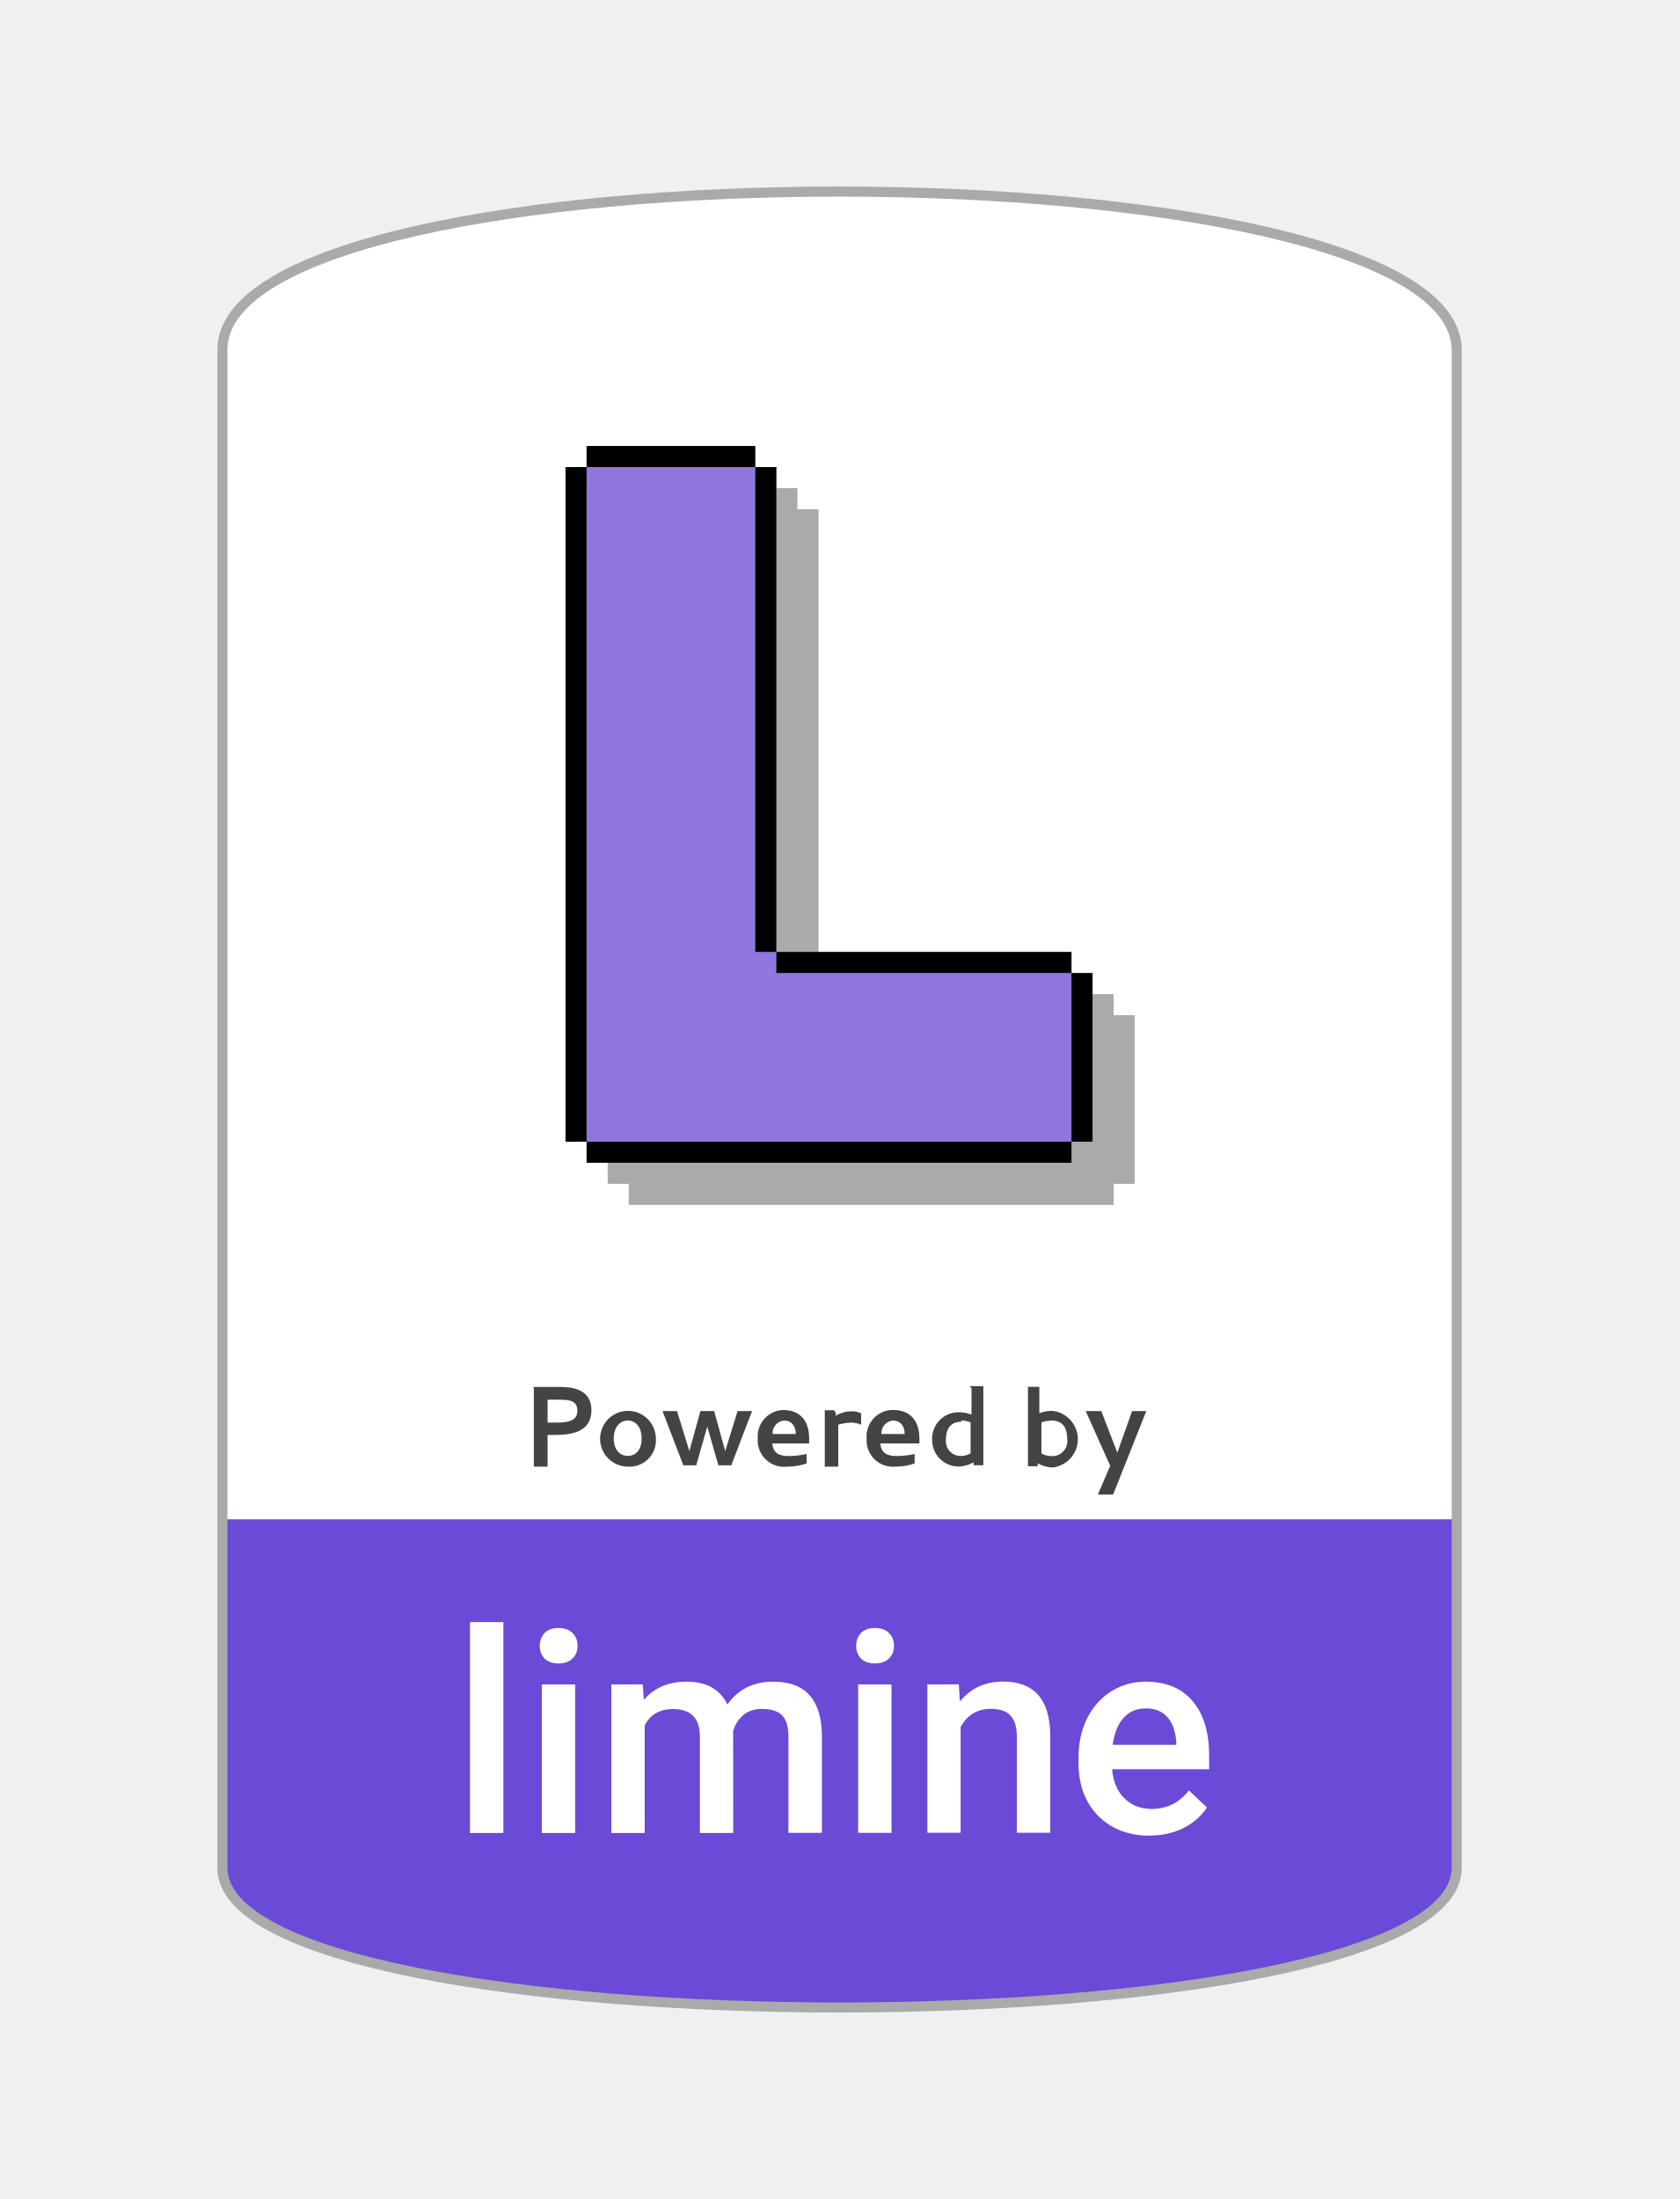
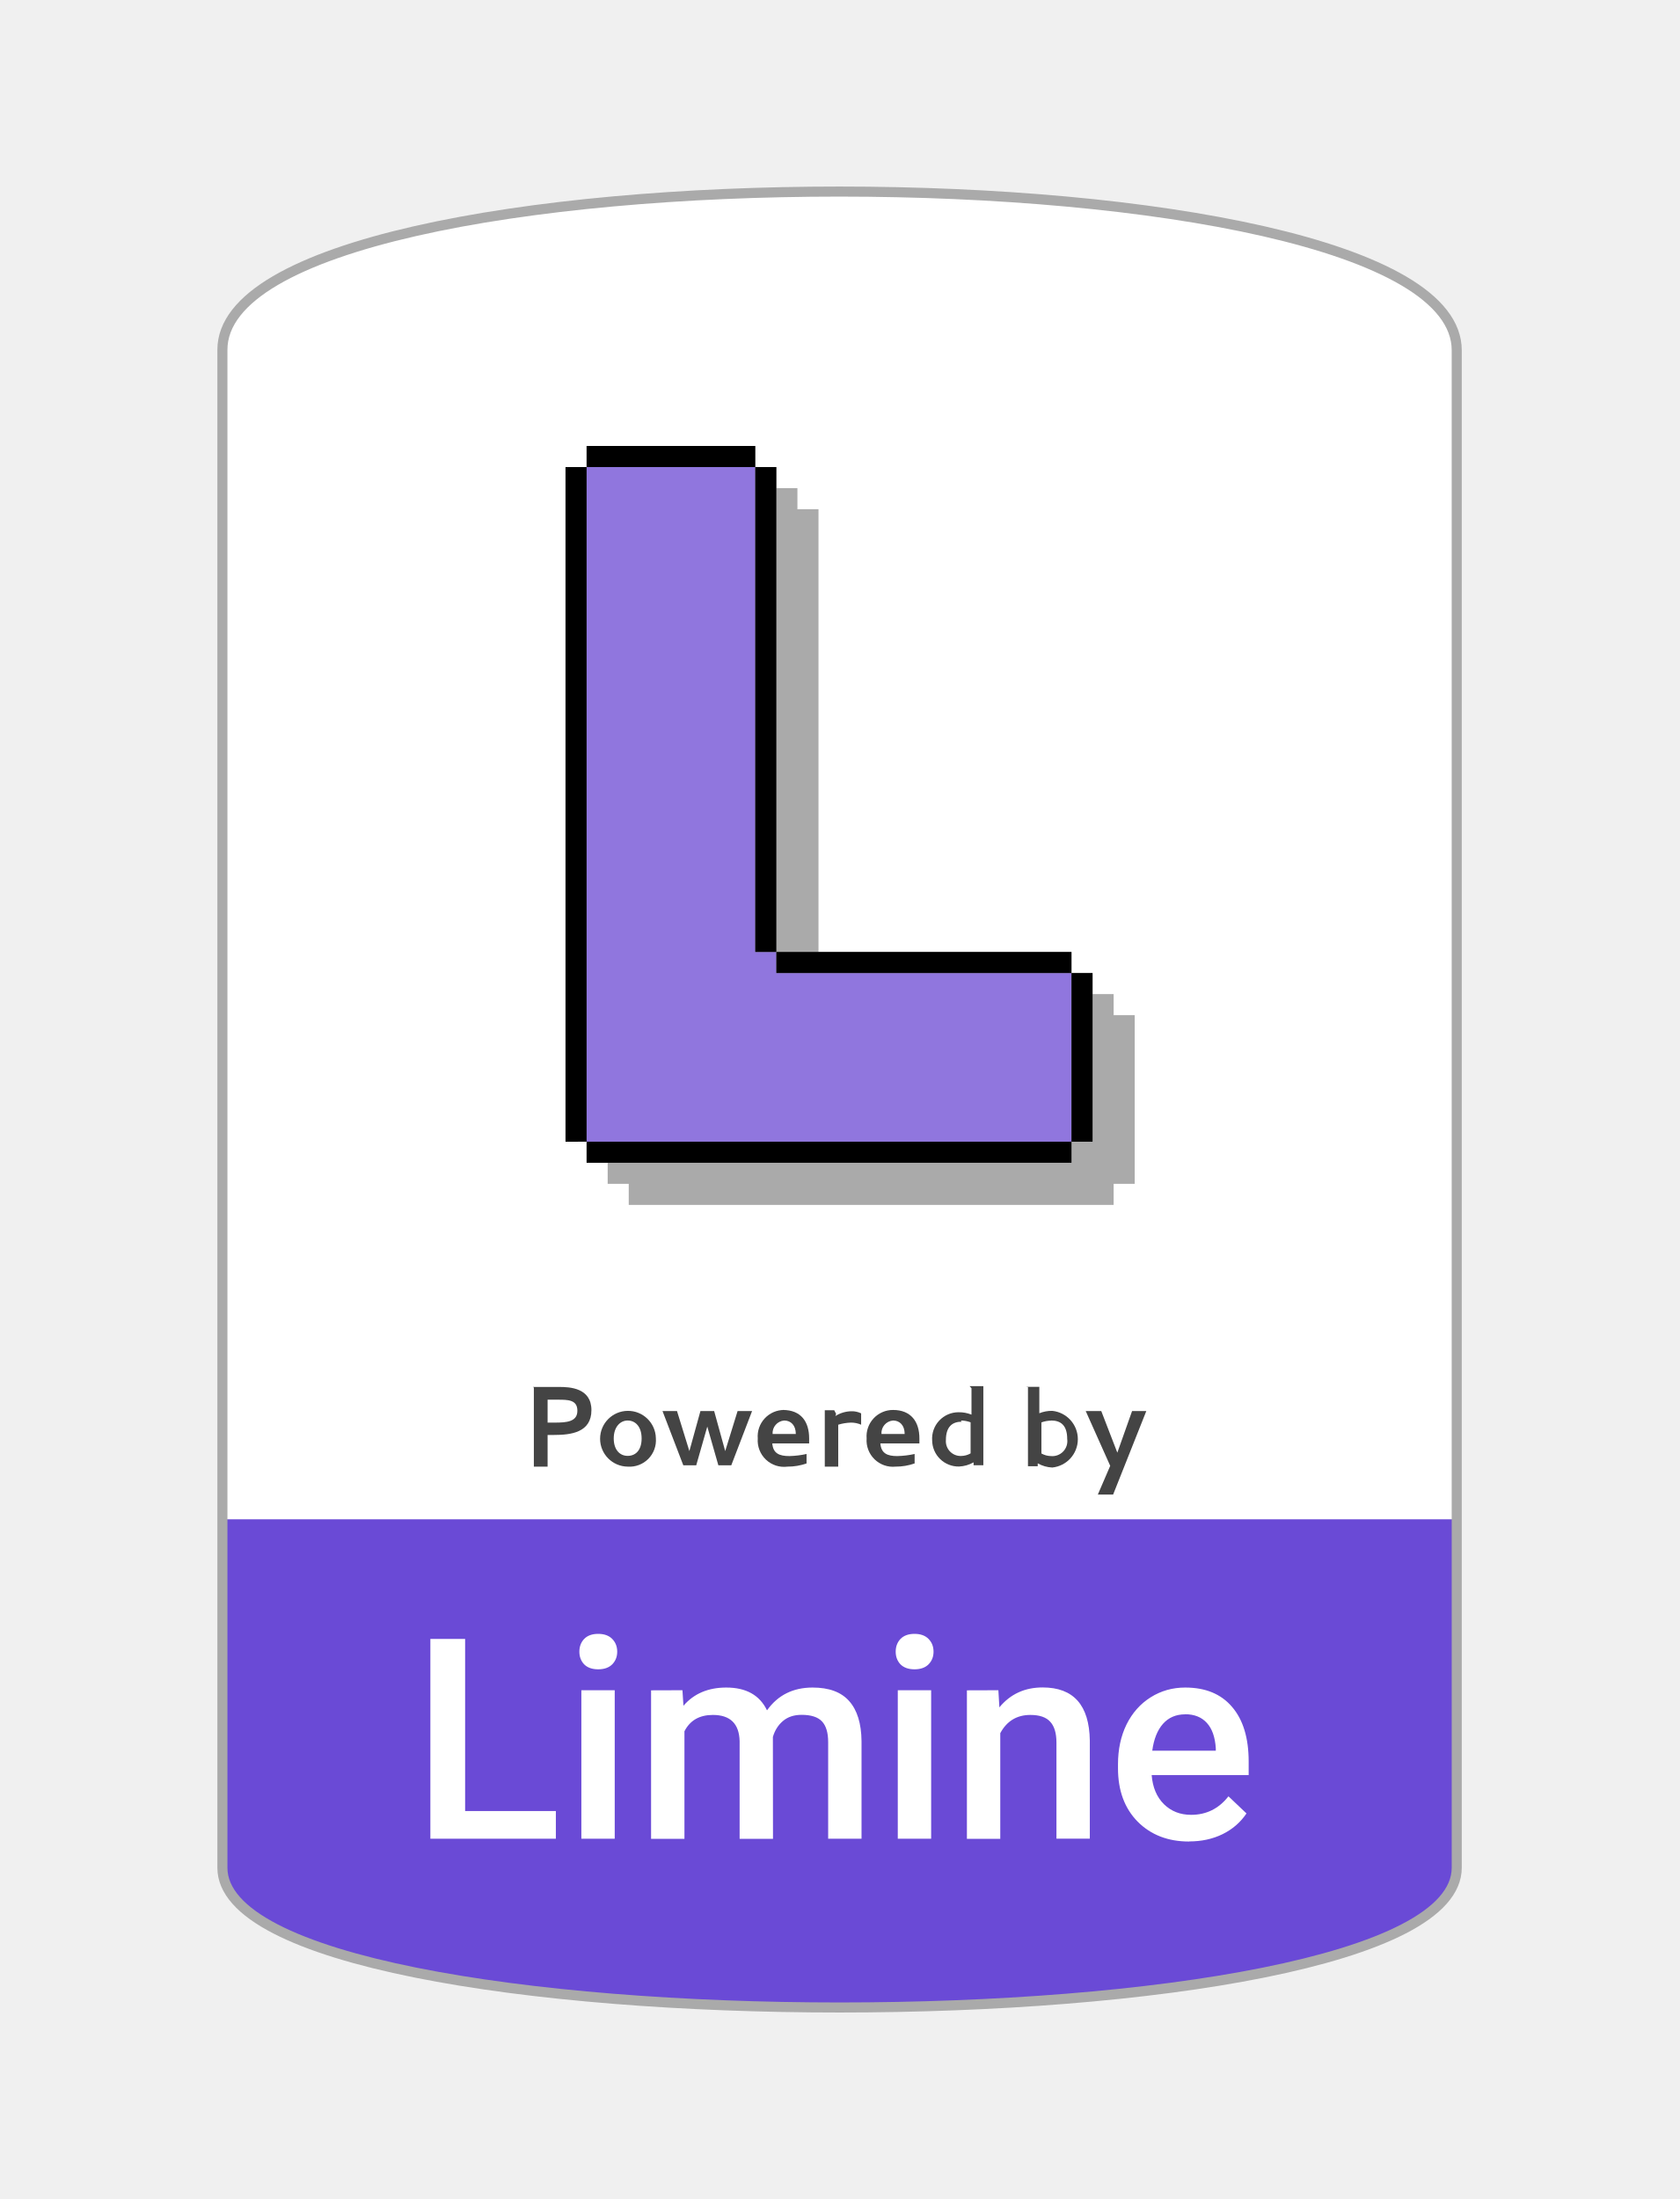
<svg xmlns="http://www.w3.org/2000/svg" xmlns:xlink="http://www.w3.org/1999/xlink" width="63.72" height="83.446" viewBox="0 0 16.859 22.078" version="1.1" id="svg1" xml:space="preserve">
  <defs id="defs1">
    <linearGradient id="linear-gradient-34" x1="155.32" y1="560.59" x2="155.32" y2="560.43" xlink:href="#linear-gradient-13" />
    <linearGradient id="linear-gradient-13" x1="155.32" y1="562.58" x2="155.32" y2="562.42" gradientTransform="matrix(45.2,0,0,-212.17,-6849.43,119709.31)" gradientUnits="userSpaceOnUse">
      <stop offset="0" stop-color="#16b0ed" stop-opacity="0.8" id="stop76" />
      <stop offset="1" stop-color="#0f59b2" stop-opacity="0.84" id="stop77" />
    </linearGradient>
    <linearGradient id="linear-gradient-35" x1="158.05" y1="560.59" x2="158.05" y2="560.43" xlink:href="#linear-gradient-14" />
    <linearGradient id="linear-gradient-14" x1="158.05" y1="562.58" x2="158.05" y2="562.42" gradientTransform="matrix(-46.13,0,0,-212.15,7480.38,119695.47)" gradientUnits="userSpaceOnUse">
      <stop offset="0" stop-color="#7db643" id="stop78" />
      <stop offset="1" stop-color="#367533" id="stop79" />
    </linearGradient>
    <linearGradient id="linear-gradient-36" x1="155.08" y1="560.59" x2="155.08" y2="560.43" xlink:href="#linear-gradient-15" />
    <linearGradient id="linear-gradient-15" x1="155.08" y1="562.58" x2="155.08" y2="562.42" gradientTransform="matrix(150.45,0,0,-212.19,-23151.41,119720.44)" gradientUnits="userSpaceOnUse">
      <stop offset="0" stop-color="#88c649" stop-opacity="0.8" id="stop80" />
      <stop offset="1" stop-color="#439240" stop-opacity="0.84" id="stop81" />
    </linearGradient>
  </defs>
  <g id="layer1">
    <g id="g3">
      <path id="use1" style="display:inline;fill:#ffffff;fill-opacity:1;stroke-width:0.476" class="cls-162" d="M 8.429 1.923 C 5.331 1.923 2.233 2.452 2.233 3.512 L 2.233 18.752 C 2.233 20.623 14.626 20.623 14.626 18.752 L 14.626 3.518 C 14.626 2.455 11.528 1.924 8.429 1.923 z " />
      <path id="path1568" style="fill:#6a4ad6;fill-opacity:1;stroke-width:0.265;stroke-dasharray:none" class="cls-162" d="M 2.233 15.254 L 2.233 18.752 C 2.233 20.623 14.626 20.623 14.626 18.752 L 14.626 15.254 L 2.233 15.254 z " />
      <path class="cls-28" d="M 14.626,3.517 V 18.752 c 0,1.871 -12.393,1.871 -12.393,0 V 3.512 c 0,-2.119 12.393,-2.119 12.393,0.005 z" id="path1" style="fill:none;fill-opacity:1;stroke:#aaaaaa;stroke-width:0.101px;stroke-linecap:round;stroke-linejoin:bevel" />
    </g>
    <g id="g2" transform="translate(0.1190642)">
      <path class="cls-162" d="m 5.379,14.053 h 0.103 c 0.101,0 0.196,0 0.196,0.111 0,0.111 -0.108,0.119 -0.228,0.119 h -0.071 v -0.225 m -0.138,-0.127 v 0.794 h 0.138 v -0.318 h 0.064 c 0.169,0 0.376,-0.024 0.376,-0.249 0,-0.225 -0.22,-0.233 -0.323,-0.233 h -0.265" id="path1561" style="fill:#444444;stroke-width:0.265" />
      <path class="cls-162" d="m 6.183,14.725 a 0.265,0.265 0 0 0 0.283,-0.286 0.28,0.28 0 1 0 -0.283,0.286 m 0,-0.463 c 0.077,0 0.14,0.061 0.14,0.18 0,0.119 -0.061,0.175 -0.14,0.175 -0.079,0 -0.14,-0.061 -0.14,-0.175 0,-0.114 0.064,-0.18 0.14,-0.18" id="path1562" style="fill:#444444;stroke-width:0.265" />
      <polyline class="cls-162" points="172.68 807.88 172.26 809.4 171.79 807.88 171.24 807.88 172.03 809.94 172.52 809.94 172.94 808.47 173.36 809.94 173.85 809.94 174.64 807.88 174.09 807.88 173.62 809.4 173.2 807.88 172.68 807.88" id="polyline1562" style="fill:#444444" transform="matrix(0.2645833,0,0,0.2645833,-38.77469,-199.5848)" />
      <path class="cls-162" d="m 7.755,14.262 c 0.066,0 0.116,0.048 0.116,0.135 h -0.233 a 0.127,0.127 0 0 1 0.116,-0.135 m 0,-0.106 a 0.265,0.265 0 0 0 -0.265,0.286 0.265,0.265 0 0 0 0.299,0.283 0.574,0.574 0 0 0 0.191,-0.032 v -0.095 a 0.892,0.892 0 0 1 -0.172,0.021 c -0.101,0 -0.164,-0.026 -0.172,-0.127 h 0.37 v -0.05 c 0,-0.169 -0.082,-0.286 -0.265,-0.286" id="path1563" style="fill:#444444;stroke-width:0.265" />
      <path class="cls-162" d="m 8.276,14.196 -0.019,-0.037 h -0.095 v 0.566 h 0.135 v -0.421 a 0.489,0.489 0 0 1 0.127,-0.021 0.249,0.249 0 0 1 0.103,0.021 v 0 -0.114 a 0.212,0.212 0 0 0 -0.098,-0.021 0.312,0.312 0 0 0 -0.161,0.048" id="path1564" style="fill:#444444;stroke-width:0.265" />
      <path class="cls-162" d="m 8.848,14.262 c 0.066,0 0.116,0.048 0.116,0.135 h -0.233 a 0.127,0.127 0 0 1 0.116,-0.135 m 0,-0.106 a 0.265,0.265 0 0 0 -0.265,0.286 0.265,0.265 0 0 0 0.291,0.283 0.574,0.574 0 0 0 0.191,-0.032 v -0.095 a 0.894,0.894 0 0 1 -0.175,0.021 c -0.098,0 -0.161,-0.026 -0.169,-0.127 h 0.392 v -0.05 c 0,-0.169 -0.085,-0.286 -0.265,-0.286" id="path1565" style="fill:#444444;stroke-width:0.265" />
      <path class="cls-162" d="m 9.528,14.262 a 0.288,0.288 0 0 1 0.098,0.018 v 0.312 a 0.193,0.193 0 0 1 -0.095,0.026 0.148,0.148 0 0 1 -0.153,-0.159 c 0,-0.14 0.069,-0.185 0.159,-0.185 m 0.098,-0.336 v 0.265 a 0.333,0.333 0 0 0 -0.13,-0.024 0.265,0.265 0 0 0 -0.265,0.283 0.265,0.265 0 0 0 0.27,0.262 0.325,0.325 0 0 0 0.146,-0.042 v 0.029 h 0.098 v -0.794 h -0.138" id="path1566" style="fill:#444444;stroke-width:0.265" />
      <path class="cls-162" d="m 10.435,14.262 c 0.093,0 0.161,0.045 0.161,0.185 a 0.151,0.151 0 0 1 -0.164,0.172 0.201,0.201 0 0 1 -0.095,-0.026 v -0.312 a 0.288,0.288 0 0 1 0.098,-0.018 m -0.233,-0.336 v 0.794 h 0.098 v -0.029 a 0.325,0.325 0 0 0 0.146,0.042 0.286,0.286 0 0 0 0,-0.569 0.333,0.333 0 0 0 -0.13,0.024 v -0.265 h -0.135" id="path1567" style="fill:#444444;stroke-width:0.265" />
      <polyline class="cls-162" points="187.3 807.88 188.23 809.96 187.76 811.05 188.34 811.05 189.6 807.88 189.06 807.88 188.5 809.46 187.89 807.88 187.3 807.88" id="polyline1567" style="fill:#444444" transform="matrix(0.2645833,0,0,0.2645833,-38.77469,-199.5848)" />
    </g>
    <g id="g1" transform="matrix(0.09704413,0,0,0.09704413,0.7291042,-0.7675665)">
      <path d="m 53.177,54.049 v 1.09 1.09 h -1.09 -1.091 v 34.898 34.899 h 1.091 1.09 v 1.09 1.09 h 1.09 1.091 v 1.091 1.09 h 1.09 1.09 v 1.091 1.09 h 25.083 25.083 v -1.09 -1.091 h 1.09 1.091 v -8.725 -8.725 h -1.091 -1.09 v -1.09 -1.091 h -1.09 -1.091 v -1.09 -1.09 h -1.09 -1.091 v -1.091 -1.09 H 90.257 77.169 V 83.494 60.592 H 76.079 74.988 V 59.501 58.411 H 73.898 72.807 V 57.321 56.23 H 71.717 70.626 V 55.139 54.049 h -8.725 z" style="display:inline;fill:#aaaaaa;fill-opacity:1" id="path11" />
      <path d="M 24.822,40.962 V 95.49 150.019 H 79.351 133.879 V 95.49 40.962 H 79.351 Z m 28.355,13.087 h 8.725 8.725 v 1.09 1.09 h 1.09 1.091 v 1.091 1.09 h 1.09 1.09 v 1.09 1.091 h 1.091 1.09 v 22.902 22.902 h 13.087 13.087 v 1.09 1.091 h 1.091 1.09 v 1.09 1.09 h 1.091 1.09 v 1.091 1.09 h 1.09 1.091 v 8.725 8.725 h -1.091 -1.09 v 1.091 1.09 H 82.622 57.539 v -1.09 -1.091 h -1.09 -1.09 v -1.09 -1.091 h -1.091 -1.09 v -1.09 -1.09 H 52.087 50.996 V 91.128 56.23 h 1.091 1.09 V 55.139 Z" style="display:inline;fill:none" id="path10" />
      <path d="m 70.626,56.23 h -8.725 -8.725 v 34.898 34.899 h 25.083 25.083 v -8.725 -8.725 H 88.075 72.807 v -1.091 -1.09 H 71.717 70.626 V 81.313 Z" style="display:inline;fill:#9076de;fill-opacity:1" id="path5" />
      <g id="g9">
        <path d="M 53.177,126.026 V 91.128 56.23 h -1.09 -1.091 v 34.898 34.899 h 1.091 z" style="display:inline" id="path9" />
        <path d="M 103.343,126.026 H 78.26 53.177 v 1.09 1.09 h 25.083 25.083 v -1.09 z" style="display:inline" id="path8" />
        <path d="m 103.343,108.577 v 8.725 8.725 h 1.091 1.09 v -8.725 -8.725 h -1.09 z" style="display:inline" id="path7" />
        <path d="m 72.807,106.396 v 1.09 1.091 h 15.268 15.268 v -1.091 -1.09 H 88.075 Z" style="display:inline" id="path6" />
        <path d="m 70.626,56.23 v 25.083 25.083 h 1.09 1.091 V 81.313 56.23 h -1.091 z" style="display:inline" id="path4" />
        <path d="m 53.177,54.049 v 1.09 1.09 h 8.725 8.725 V 55.139 54.049 h -8.725 z" style="display:inline" id="path3" />
      </g>
    </g>
-     <path style="font-weight:500;font-size:2.822px;font-family:Roboto;-inkscape-font-specification:'Roboto Semi-Light';text-align:center;text-anchor:middle;fill:#ffffff;stroke-width:0.265" d="M 5.054,18.403 H 4.719 V 16.286 h 0.335 z m 0.721,0 h -0.335 v -1.491 h 0.335 z M 5.419,16.524 q 0,-0.077 0.048,-0.128 0.05,-0.051 0.141,-0.051 0.091,0 0.141,0.051 0.05,0.051 0.05,0.128 0,0.076 -0.05,0.127 -0.05,0.05 -0.141,0.05 -0.091,0 -0.141,-0.05 -0.048,-0.051 -0.048,-0.127 z m 1.035,0.387 0.01,0.156 q 0.157,-0.183 0.43,-0.183 0.299,0 0.409,0.229 0.163,-0.229 0.458,-0.229 0.247,0 0.367,0.136 0.121,0.136 0.124,0.402 v 0.98 H 7.916 v -0.97 q 0,-0.142 -0.062,-0.208 -0.062,-0.066 -0.205,-0.066 -0.114,0 -0.187,0.062 -0.072,0.061 -0.101,0.16 l 0.001,1.023 h -0.335 v -0.981 q -0.007,-0.263 -0.269,-0.263 -0.201,0 -0.285,0.164 v 1.08 h -0.335 v -1.491 z m 2.497,1.491 H 8.616 V 16.912 H 8.951 Z M 8.596,16.524 q 0,-0.077 0.048,-0.128 0.05,-0.051 0.141,-0.051 0.091,0 0.141,0.051 0.05,0.051 0.05,0.128 0,0.076 -0.05,0.127 -0.05,0.05 -0.141,0.05 -0.091,0 -0.141,-0.05 -0.048,-0.051 -0.048,-0.127 z m 1.031,0.387 0.01,0.172 q 0.165,-0.2 0.434,-0.2 0.466,0 0.474,0.533 v 0.985 H 10.209 v -0.966 q 0,-0.142 -0.062,-0.209 -0.061,-0.069 -0.2,-0.069 -0.203,0 -0.302,0.183 v 1.061 H 9.311 V 16.912 Z m 1.915,1.519 q -0.318,0 -0.517,-0.2 -0.197,-0.201 -0.197,-0.535 v -0.041 q 0,-0.223 0.085,-0.398 0.087,-0.176 0.243,-0.274 0.156,-0.098 0.347,-0.098 0.305,0 0.47,0.194 0.167,0.194 0.167,0.55 v 0.135 H 11.166 q 0.015,0.185 0.123,0.292 0.109,0.107 0.273,0.107 0.23,0 0.375,-0.186 l 0.181,0.172 q -0.09,0.134 -0.24,0.208 -0.149,0.073 -0.335,0.073 z m -0.04,-1.277 q -0.138,0 -0.223,0.096 -0.084,0.096 -0.107,0.269 h 0.638 v -0.025 q -0.011,-0.168 -0.09,-0.254 -0.079,-0.087 -0.218,-0.087 z" id="text2" aria-label="limine" />
+     <path style="font-weight:500;font-size:2.822px;font-family:Roboto;-inkscape-font-specification:'Roboto Semi-Light';text-align:center;text-anchor:middle;fill:#ffffff;stroke-width:0.265" d="m 4.67,18.183 h 0.911 v 0.278 h -1.26 v -2.006 h 0.349 z m 1.502,0.278 h -0.335 v -1.491 h 0.335 z M 5.817,16.583 q 0,-0.077 0.048,-0.128 0.05,-0.051 0.141,-0.051 0.091,0 0.141,0.051 0.05,0.051 0.05,0.128 0,0.076 -0.05,0.127 -0.05,0.05 -0.141,0.05 -0.091,0 -0.141,-0.05 -0.048,-0.051 -0.048,-0.127 z m 1.035,0.387 0.01,0.156 q 0.157,-0.183 0.43,-0.183 0.299,0 0.409,0.229 0.163,-0.229 0.458,-0.229 0.247,0 0.367,0.136 0.121,0.136 0.124,0.402 v 0.98 h -0.335 v -0.97 q 0,-0.142 -0.062,-0.208 -0.062,-0.066 -0.205,-0.066 -0.114,0 -0.187,0.062 -0.072,0.061 -0.101,0.16 l 0.001,1.023 h -0.335 v -0.981 q -0.007,-0.263 -0.269,-0.263 -0.201,0 -0.285,0.164 v 1.08 h -0.335 v -1.491 z m 2.497,1.491 h -0.335 v -1.491 h 0.335 z M 8.993,16.583 q 0,-0.077 0.048,-0.128 0.05,-0.051 0.141,-0.051 0.091,0 0.141,0.051 0.05,0.051 0.05,0.128 0,0.076 -0.05,0.127 -0.05,0.05 -0.141,0.05 -0.091,0 -0.141,-0.05 -0.048,-0.051 -0.048,-0.127 z m 1.031,0.387 0.01,0.172 q 0.165,-0.2 0.434,-0.2 0.466,0 0.474,0.533 v 0.985 H 10.607 V 17.496 q 0,-0.142 -0.062,-0.209 -0.061,-0.069 -0.2,-0.069 -0.203,0 -0.302,0.183 v 1.061 H 9.708 v -1.491 z m 1.915,1.519 q -0.318,0 -0.517,-0.2 -0.197,-0.201 -0.197,-0.535 v -0.041 q 0,-0.223 0.085,-0.398 0.087,-0.176 0.243,-0.274 0.156,-0.098 0.347,-0.098 0.305,0 0.47,0.194 0.167,0.194 0.167,0.55 v 0.135 h -0.974 q 0.015,0.185 0.123,0.292 0.109,0.107 0.273,0.107 0.23,0 0.375,-0.186 l 0.181,0.172 q -0.09,0.134 -0.24,0.208 -0.149,0.073 -0.335,0.073 z m -0.04,-1.277 q -0.138,0 -0.223,0.096 -0.084,0.096 -0.107,0.269 h 0.638 v -0.025 q -0.011,-0.168 -0.09,-0.254 -0.079,-0.087 -0.218,-0.087 z" id="text2" aria-label="Limine" />
  </g>
</svg>
